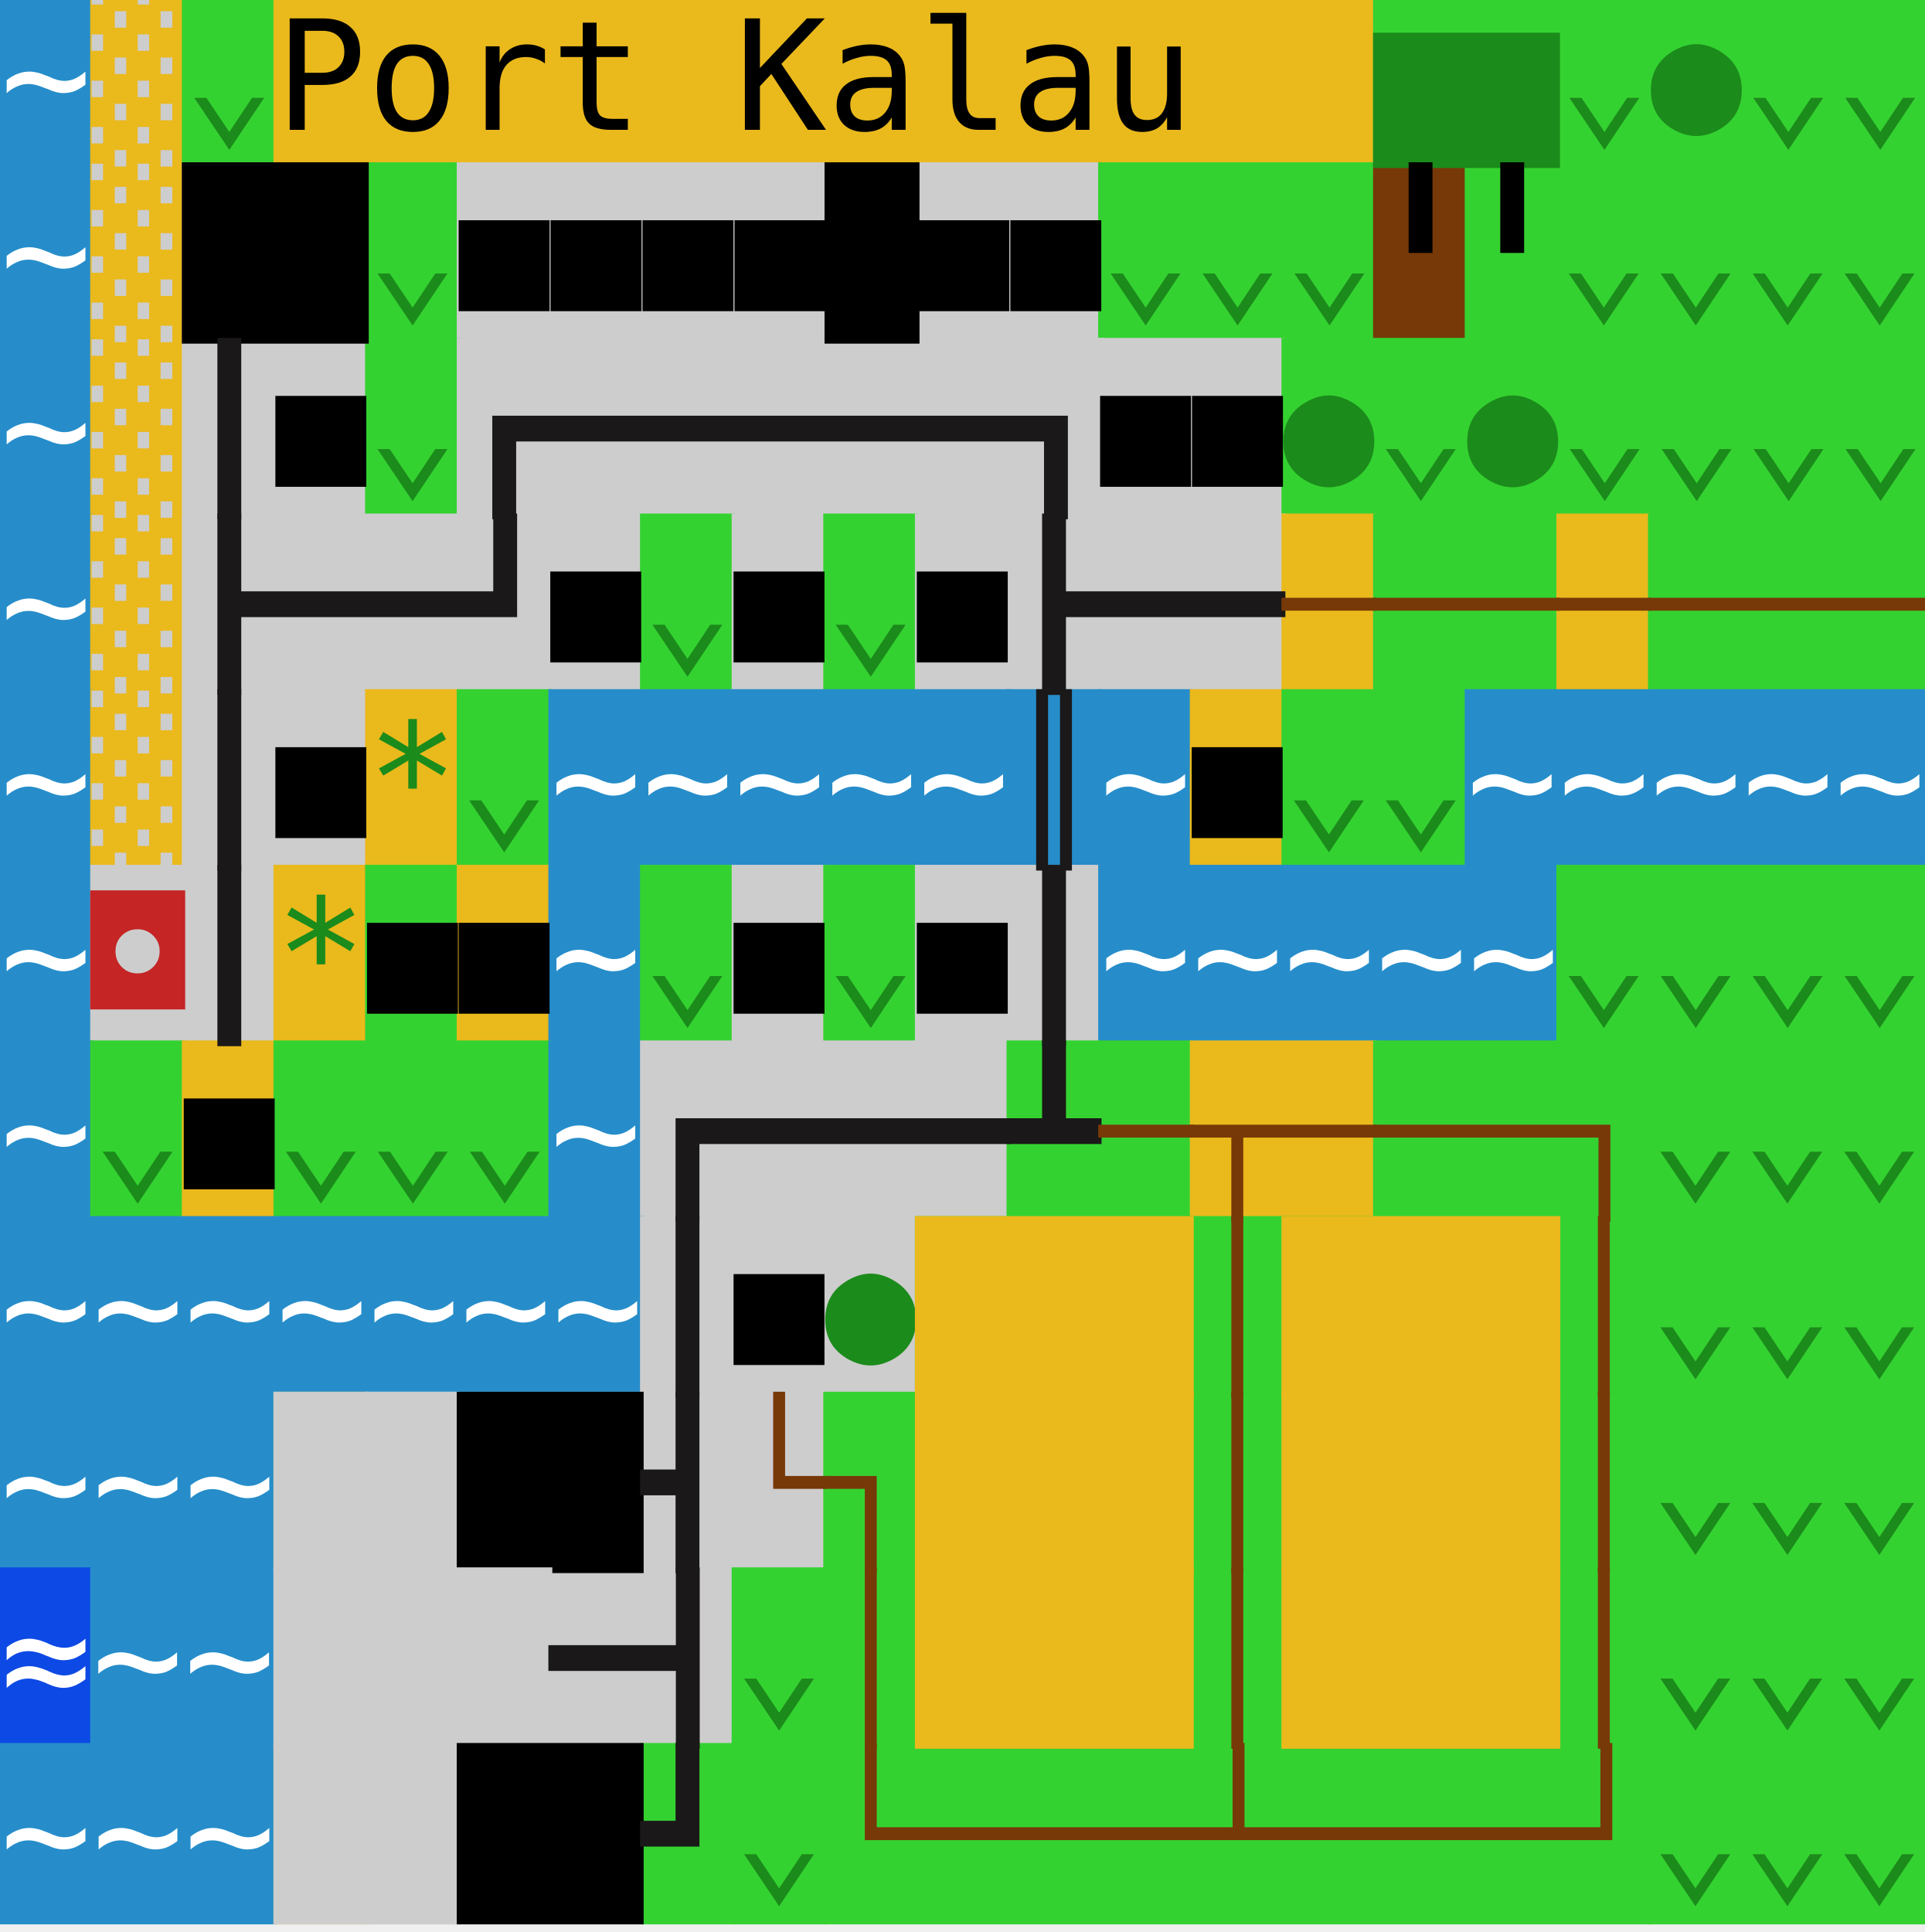
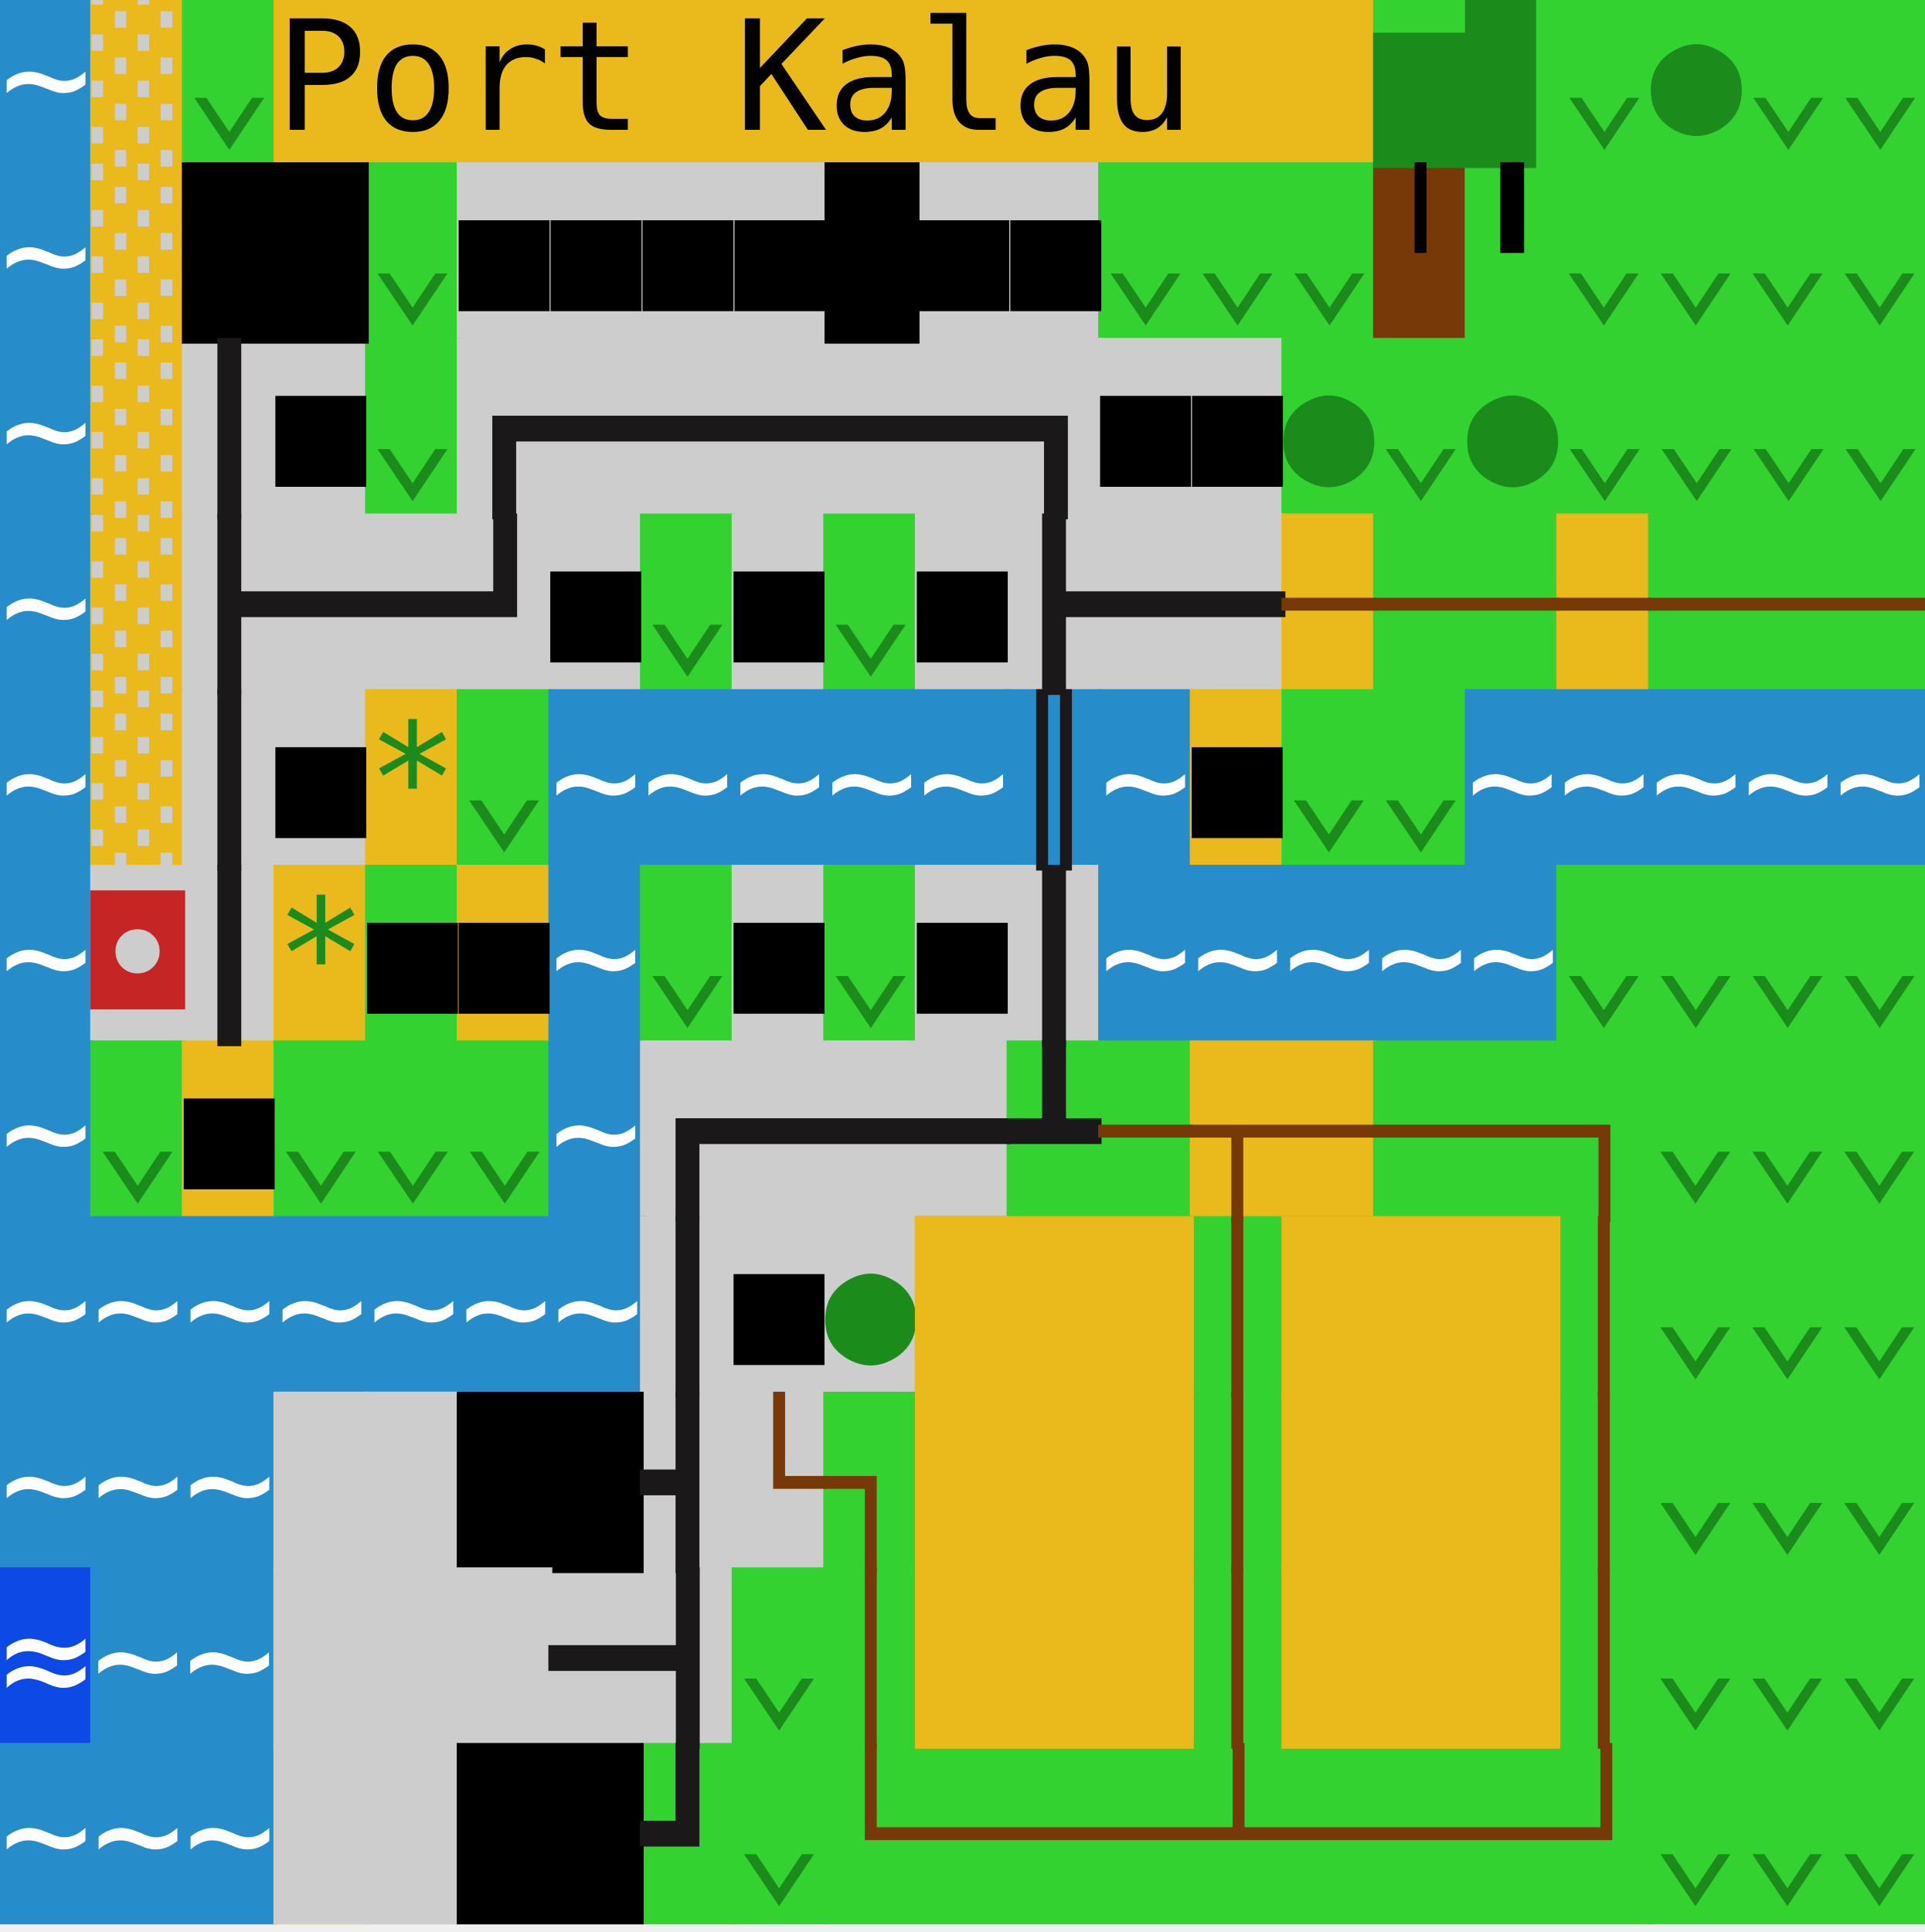
<svg xmlns="http://www.w3.org/2000/svg" version="1.1" width="126.0px" height="126.5px" viewBox="0 0 126.0 126.5" style="letter-spacing:0em;font-size:10px;font-family:'DejaVu Sans Mono';stroke:none">
  <text y="8.5" x="0.0" style="fill:#268dca">█</text>
  <text y="8.5" x="6.0" style="fill:#eab91c">█</text>
  <text y="8.5" x="12.0" style="fill:#34d231">█</text>
  <text y="8.5" x="18.0" style="fill:#eab91c">████████████</text>
  <text y="8.5" x="90.0" style="fill:#34d231">██████</text>
  <text y="20.0" x="0.0" style="fill:#268dca">█</text>
  <text y="20.0" x="6.0" style="fill:#eab91c">█</text>
  <text y="20.0" x="12.0" style="fill:#cdcdcd">██</text>
  <text y="20.0" x="24.0" style="fill:#34d231">█</text>
  <text y="20.0" x="30.0" style="fill:#cdcdcd">███████</text>
  <text y="20.0" x="72.0" style="fill:#34d231">███</text>
  <text y="20.0" x="90.0" style="fill:#783908">█</text>
  <text y="20.0" x="96.0" style="fill:#34d231">█</text>
  <text y="20.0" x="102.0" style="fill:#34d231">████</text>
  <text y="31.5" x="0.0" style="fill:#268dca">█</text>
  <text y="31.5" x="6.0" style="fill:#eab91c">█</text>
  <text y="31.5" x="12.0" style="fill:#cdcdcd">█</text>
  <text y="31.5" x="18.0" style="fill:#cdcdcd">█</text>
  <text y="31.5" x="24.0" style="fill:#34d231">█</text>
  <text y="31.5" x="30.0" style="fill:#cdcdcd">███████</text>
  <text y="31.5" x="72.0" style="fill:#cdcdcd">██</text>
  <text y="31.5" x="84.0" style="fill:#34d231">███████</text>
  <text y="43.0" x="0.0" style="fill:#268dca">█</text>
  <text y="43.0" x="6.0" style="fill:#eab91c">█</text>
  <text y="43.0" x="12.0" style="fill:#cdcdcd">████</text>
  <text y="43.0" x="36.0" style="fill:#cdcdcd">█</text>
  <text y="43.0" x="42.0" style="fill:#34d231">█</text>
  <text y="43.0" x="48.0" style="fill:#cdcdcd">█</text>
  <text y="43.0" x="54.0" style="fill:#34d231">█</text>
  <text y="43.0" x="60.0" style="fill:#cdcdcd">█</text>
  <text y="43.0" x="66.0" style="fill:#cdcdcd">███</text>
  <text y="43.0" x="84.0" style="fill:#eab91c">█</text>
  <text y="43.0" x="90.0" style="fill:#34d231">██</text>
  <text y="43.0" x="102.0" style="fill:#eab91c">█</text>
  <text y="43.0" x="108.0" style="fill:#34d231">███</text>
  <text y="54.5" x="0.0" style="fill:#268dca">█</text>
  <text y="54.5" x="6.0" style="fill:#eab91c">█</text>
  <text y="54.5" x="12.0" style="fill:#cdcdcd">█</text>
  <text y="54.5" x="18.0" style="fill:#cdcdcd">█</text>
  <text y="54.5" x="24.0" style="fill:#eab91c">█</text>
  <text y="54.5" x="30.0" style="fill:#34d231">█</text>
  <text y="54.5" x="36.0" style="fill:#268dca">█████</text>
  <text y="54.5" x="66.0" style="fill:#268dca">█</text>
  <text y="54.5" x="72.0" style="fill:#268dca">█</text>
  <text y="54.5" x="78.0" style="fill:#eab91c">█</text>
  <text y="54.5" x="84.0" style="fill:#34d231">██</text>
  <text y="54.5" x="96.0" style="fill:#268dca">█████</text>
  <text y="66.0" x="0.0" style="fill:#268dca">█</text>
  <text y="66.0" x="6.0" style="fill:#cdcdcd">█</text>
  <text y="66.0" x="12.0" style="fill:#cdcdcd">█</text>
  <text y="66.0" x="18.0" style="fill:#eab91c">█</text>
  <text y="66.0" x="24.0" style="fill:#34d231">█</text>
  <text y="66.0" x="30.0" style="fill:#eab91c">█</text>
  <text y="66.0" x="36.0" style="fill:#268dca">█</text>
  <text y="66.0" x="42.0" style="fill:#34d231">█</text>
  <text y="66.0" x="48.0" style="fill:#cdcdcd">█</text>
  <text y="66.0" x="54.0" style="fill:#34d231">█</text>
  <text y="66.0" x="60.0" style="fill:#cdcdcd">█</text>
  <text y="66.0" x="66.0" style="fill:#cdcdcd">█</text>
  <text y="66.0" x="72.0" style="fill:#268dca">█████</text>
  <text y="66.0" x="102.0" style="fill:#34d231">████</text>
  <text y="77.5" x="0.0" style="fill:#268dca">█</text>
  <text y="77.5" x="6.0" style="fill:#34d231">█</text>
  <text y="77.5" x="12.0" style="fill:#eab91c">█</text>
  <text y="77.5" x="18.0" style="fill:#34d231">███</text>
  <text y="77.5" x="36.0" style="fill:#268dca">█</text>
  <text y="77.5" x="42.0" style="fill:#cdcdcd">████</text>
  <text y="77.5" x="66.0" style="fill:#34d231">█</text>
  <text y="77.5" x="72.0" style="fill:#34d231">█</text>
  <text y="77.5" x="78.0" style="fill:#eab91c">██</text>
  <text y="77.5" x="90.0" style="fill:#34d231">███</text>
  <text y="77.5" x="108.0" style="fill:#34d231">███</text>
  <text y="89.0" x="0.0" style="fill:#268dca">███████</text>
  <text y="89.0" x="42.0" style="fill:#cdcdcd">█</text>
  <text y="89.0" x="48.0" style="fill:#cdcdcd">█</text>
  <text y="89.0" x="54.0" style="fill:#cdcdcd">█</text>
  <text y="89.0" x="60.0" style="fill:#34d231">███</text>
  <text y="89.0" x="78.0" style="fill:#34d231">█</text>
  <text y="89.0" x="84.0" style="fill:#34d231">███</text>
  <text y="89.0" x="102.0" style="fill:#34d231">█</text>
  <text y="89.0" x="108.0" style="fill:#34d231">███</text>
  <text y="100.5" x="0.0" style="fill:#268dca">███</text>
  <text y="100.5" x="18.0" style="fill:#eab91c">█</text>
  <text y="100.5" x="24.0" style="fill:#cdcdcd">█</text>
  <text y="100.5" x="30.0" style="fill:#cdcdcd">██</text>
  <text y="100.5" x="42.0" style="fill:#cdcdcd">█</text>
  <text y="100.5" x="48.0" style="fill:#cdcdcd">█</text>
  <text y="100.5" x="54.0" style="fill:#34d231">█</text>
  <text y="100.5" x="60.0" style="fill:#34d231">███</text>
  <text y="100.5" x="78.0" style="fill:#34d231">█</text>
  <text y="100.5" x="84.0" style="fill:#34d231">███</text>
  <text y="100.5" x="102.0" style="fill:#34d231">█</text>
  <text y="100.5" x="108.0" style="fill:#34d231">███</text>
  <text y="112.0" x="0.0" style="fill:#0d49e4">█</text>
  <text y="112.0" x="6.0" style="fill:#268dca">██</text>
  <text y="112.0" x="18.0" style="fill:#cdcdcd">███</text>
  <text y="112.0" x="36.0" style="fill:#cdcdcd">██</text>
  <text y="112.0" x="48.0" style="fill:#34d231">█</text>
  <text y="112.0" x="54.0" style="fill:#34d231">█</text>
  <text y="112.0" x="60.0" style="fill:#34d231">███</text>
  <text y="112.0" x="78.0" style="fill:#34d231">█</text>
  <text y="112.0" x="84.0" style="fill:#34d231">███</text>
  <text y="112.0" x="102.0" style="fill:#34d231">█</text>
  <text y="112.0" x="108.0" style="fill:#34d231">███</text>
  <text y="123.5" x="0.0" style="fill:#268dca">███</text>
  <text y="123.5" x="18.0" style="fill:#eab91c">█</text>
  <text y="123.5" x="24.0" style="fill:#cdcdcd">█</text>
  <text y="123.5" x="30.0" style="fill:#cdcdcd">██</text>
  <text y="123.5" x="42.0" style="fill:#34d231">█</text>
  <text y="123.5" x="48.0" style="fill:#34d231">█</text>
  <text y="123.5" x="54.0" style="fill:#34d231">█████████</text>
  <text y="123.5" x="108.0" style="fill:#34d231">███</text>
  <text y="8.5" x="0.0" style="fill:#ffffff">~</text>
  <text y="8.5" x="6.0" style="fill:#cdcdcd">░</text>
  <text y="8.5" x="12.0" style="fill:#1b8b1b">⌄</text>
  <text y="8.5" x="18.0" style="fill:#000000"> Port Kalau </text>
-   <text y="8.5" x="90.0" style="fill:#1b8b1b">▆▆⌄●⌄⌄</text>
+   <text y="8.5" x="90.0" style="fill:#1b8b1b">▆▊⌄●⌄⌄</text>
  <text y="20.0" x="0.0" style="fill:#ffffff">~</text>
  <text y="20.0" x="6.0" style="fill:#cdcdcd">░</text>
  <text y="20.0" x="12.0" style="fill:#000000">██</text>
  <text y="20.0" x="24.0" style="fill:#1b8b1b">⌄</text>
  <text y="20.0" x="30.0" style="fill:#000000">■■■■█■■</text>
  <text y="20.0" x="72.0" style="fill:#1b8b1b">⌄⌄⌄</text>
-   <text y="20.0" x="90.0" style="fill:#000000">╹</text>
+   <text y="20.0" x="90.0" style="fill:#000000">╵</text>
  <text y="20.0" x="96.0" style="fill:#000000">╹</text>
  <text y="20.0" x="102.0" style="fill:#1b8b1b">⌄⌄⌄⌄</text>
  <text y="31.5" x="0.0" style="fill:#ffffff">~</text>
  <text y="31.5" x="6.0" style="fill:#cdcdcd">░</text>
  <text y="31.5" x="12.0" style="fill:#1a1818">┃</text>
  <text y="31.5" x="18.0" style="fill:#000000">■</text>
  <text y="31.5" x="24.0" style="fill:#1b8b1b">⌄</text>
  <text y="31.5" x="30.0" style="fill:#1a1818">┏━━━━━┓</text>
  <text y="31.5" x="72.0" style="fill:#000000">■■</text>
  <text y="31.5" x="84.0" style="fill:#1b8b1b">●⌄●⌄⌄⌄⌄</text>
  <text y="43.0" x="0.0" style="fill:#ffffff">~</text>
  <text y="43.0" x="6.0" style="fill:#cdcdcd">░</text>
  <text y="43.0" x="12.0" style="fill:#1a1818">┣━━┛</text>
  <text y="43.0" x="36.0" style="fill:#000000">■</text>
  <text y="43.0" x="42.0" style="fill:#1b8b1b">⌄</text>
  <text y="43.0" x="48.0" style="fill:#000000">■</text>
  <text y="43.0" x="54.0" style="fill:#1b8b1b">⌄</text>
  <text y="43.0" x="60.0" style="fill:#000000">■</text>
  <text y="43.0" x="66.0" style="fill:#1a1818">┣━━</text>
  <text y="43.0" x="84.0" style="fill:#783908">─</text>
  <text y="43.0" x="90.0" style="fill:#783908">──</text>
  <text y="43.0" x="102.0" style="fill:#783908">─</text>
  <text y="43.0" x="108.0" style="fill:#783908">───</text>
  <text y="54.5" x="0.0" style="fill:#ffffff">~</text>
  <text y="54.5" x="6.0" style="fill:#cdcdcd">░</text>
  <text y="54.5" x="12.0" style="fill:#1a1818">┃</text>
  <text y="54.5" x="18.0" style="fill:#000000">■</text>
  <text y="54.5" x="24.0" style="fill:#1b8b1b">*</text>
  <text y="54.5" x="30.0" style="fill:#1b8b1b">⌄</text>
  <text y="54.5" x="36.0" style="fill:#ffffff">~~~~~</text>
  <text y="54.5" x="66.0" style="fill:#1a1818">║</text>
  <text y="54.5" x="72.0" style="fill:#ffffff">~</text>
  <text y="54.5" x="78.0" style="fill:#000000">■</text>
  <text y="54.5" x="84.0" style="fill:#1b8b1b">⌄⌄</text>
  <text y="54.5" x="96.0" style="fill:#ffffff">~~~~~</text>
  <text y="66.0" x="0.0" style="fill:#ffffff">~</text>
  <text y="66.0" x="6.0" style="fill:#c52525">◘</text>
  <text y="66.0" x="12.0" style="fill:#1a1818">┃</text>
  <text y="66.0" x="18.0" style="fill:#1b8b1b">*</text>
  <text y="66.0" x="24.0" style="fill:#000000">■</text>
  <text y="66.0" x="30.0" style="fill:#000000">■</text>
  <text y="66.0" x="36.0" style="fill:#ffffff">~</text>
  <text y="66.0" x="42.0" style="fill:#1b8b1b">⌄</text>
  <text y="66.0" x="48.0" style="fill:#000000">■</text>
  <text y="66.0" x="54.0" style="fill:#1b8b1b">⌄</text>
  <text y="66.0" x="60.0" style="fill:#000000">■</text>
  <text y="66.0" x="66.0" style="fill:#1a1818">┃</text>
  <text y="66.0" x="72.0" style="fill:#ffffff">~~~~~</text>
  <text y="66.0" x="102.0" style="fill:#1b8b1b">⌄⌄⌄⌄</text>
  <text y="77.5" x="0.0" style="fill:#ffffff">~</text>
  <text y="77.5" x="6.0" style="fill:#1b8b1b">⌄</text>
  <text y="77.5" x="12.0" style="fill:#000000">■</text>
  <text y="77.5" x="18.0" style="fill:#1b8b1b">⌄⌄⌄</text>
  <text y="77.5" x="36.0" style="fill:#ffffff">~</text>
  <text y="77.5" x="42.0" style="fill:#1a1818">┏━━━</text>
  <text y="77.5" x="66.0" style="fill:#1a1818">┻</text>
  <text y="77.5" x="72.0" style="fill:#783908">─</text>
  <text y="77.5" x="78.0" style="fill:#783908">┬─</text>
  <text y="77.5" x="90.0" style="fill:#783908">──┐</text>
  <text y="77.5" x="108.0" style="fill:#1b8b1b">⌄⌄⌄</text>
  <text y="89.0" x="0.0" style="fill:#ffffff">~~~~~~~</text>
  <text y="89.0" x="42.0" style="fill:#1a1818">┃</text>
  <text y="89.0" x="48.0" style="fill:#000000">■</text>
  <text y="89.0" x="54.0" style="fill:#1b8b1b">●</text>
  <text y="89.0" x="60.0" style="fill:#eab91c">███</text>
  <text y="89.0" x="78.0" style="fill:#783908">│</text>
  <text y="89.0" x="84.0" style="fill:#eab91c">███</text>
  <text y="89.0" x="102.0" style="fill:#783908">│</text>
  <text y="89.0" x="108.0" style="fill:#1b8b1b">⌄⌄⌄</text>
  <text y="100.5" x="0.0" style="fill:#ffffff">~~~</text>
  <text y="100.5" x="18.0" style="fill:#cdcdcd">█</text>
  <text y="100.5" x="24.0" style="fill:#cdcdcd">█</text>
  <text y="100.5" x="30.0" style="fill:#000000">██</text>
  <text y="100.5" x="42.0" style="fill:#1a1818">┫</text>
  <text y="100.5" x="48.0" style="fill:#783908">└</text>
  <text y="100.5" x="54.0" style="fill:#783908">┐</text>
  <text y="100.5" x="60.0" style="fill:#eab91c">███</text>
  <text y="100.5" x="78.0" style="fill:#783908">│</text>
  <text y="100.5" x="84.0" style="fill:#eab91c">███</text>
  <text y="100.5" x="102.0" style="fill:#783908">│</text>
  <text y="100.5" x="108.0" style="fill:#1b8b1b">⌄⌄⌄</text>
  <text y="112.0" x="0.0" style="fill:#ffffff">≈</text>
  <text y="112.0" x="6.0" style="fill:#ffffff">~~</text>
  <text y="112.0" x="18.0" style="fill:#cdcdcd">███</text>
  <text y="112.0" x="36.0" style="fill:#1a1818">━┫</text>
  <text y="112.0" x="48.0" style="fill:#1b8b1b">⌄</text>
  <text y="112.0" x="54.0" style="fill:#783908">│</text>
  <text y="112.0" x="60.0" style="fill:#eab91c">███</text>
  <text y="112.0" x="78.0" style="fill:#783908">│</text>
  <text y="112.0" x="84.0" style="fill:#eab91c">███</text>
  <text y="112.0" x="102.0" style="fill:#783908">│</text>
  <text y="112.0" x="108.0" style="fill:#1b8b1b">⌄⌄⌄</text>
  <text y="123.5" x="0.0" style="fill:#ffffff">~~~</text>
  <text y="123.5" x="18.0" style="fill:#cdcdcd">█</text>
  <text y="123.5" x="24.0" style="fill:#cdcdcd">█</text>
  <text y="123.5" x="30.0" style="fill:#000000">██</text>
  <text y="123.5" x="42.0" style="fill:#1a1818">┛</text>
  <text y="123.5" x="48.0" style="fill:#1b8b1b">⌄</text>
  <text y="123.5" x="54.0" style="fill:#783908">└───┴───┘</text>
  <text y="123.5" x="108.0" style="fill:#1b8b1b">⌄⌄⌄</text>
</svg>
